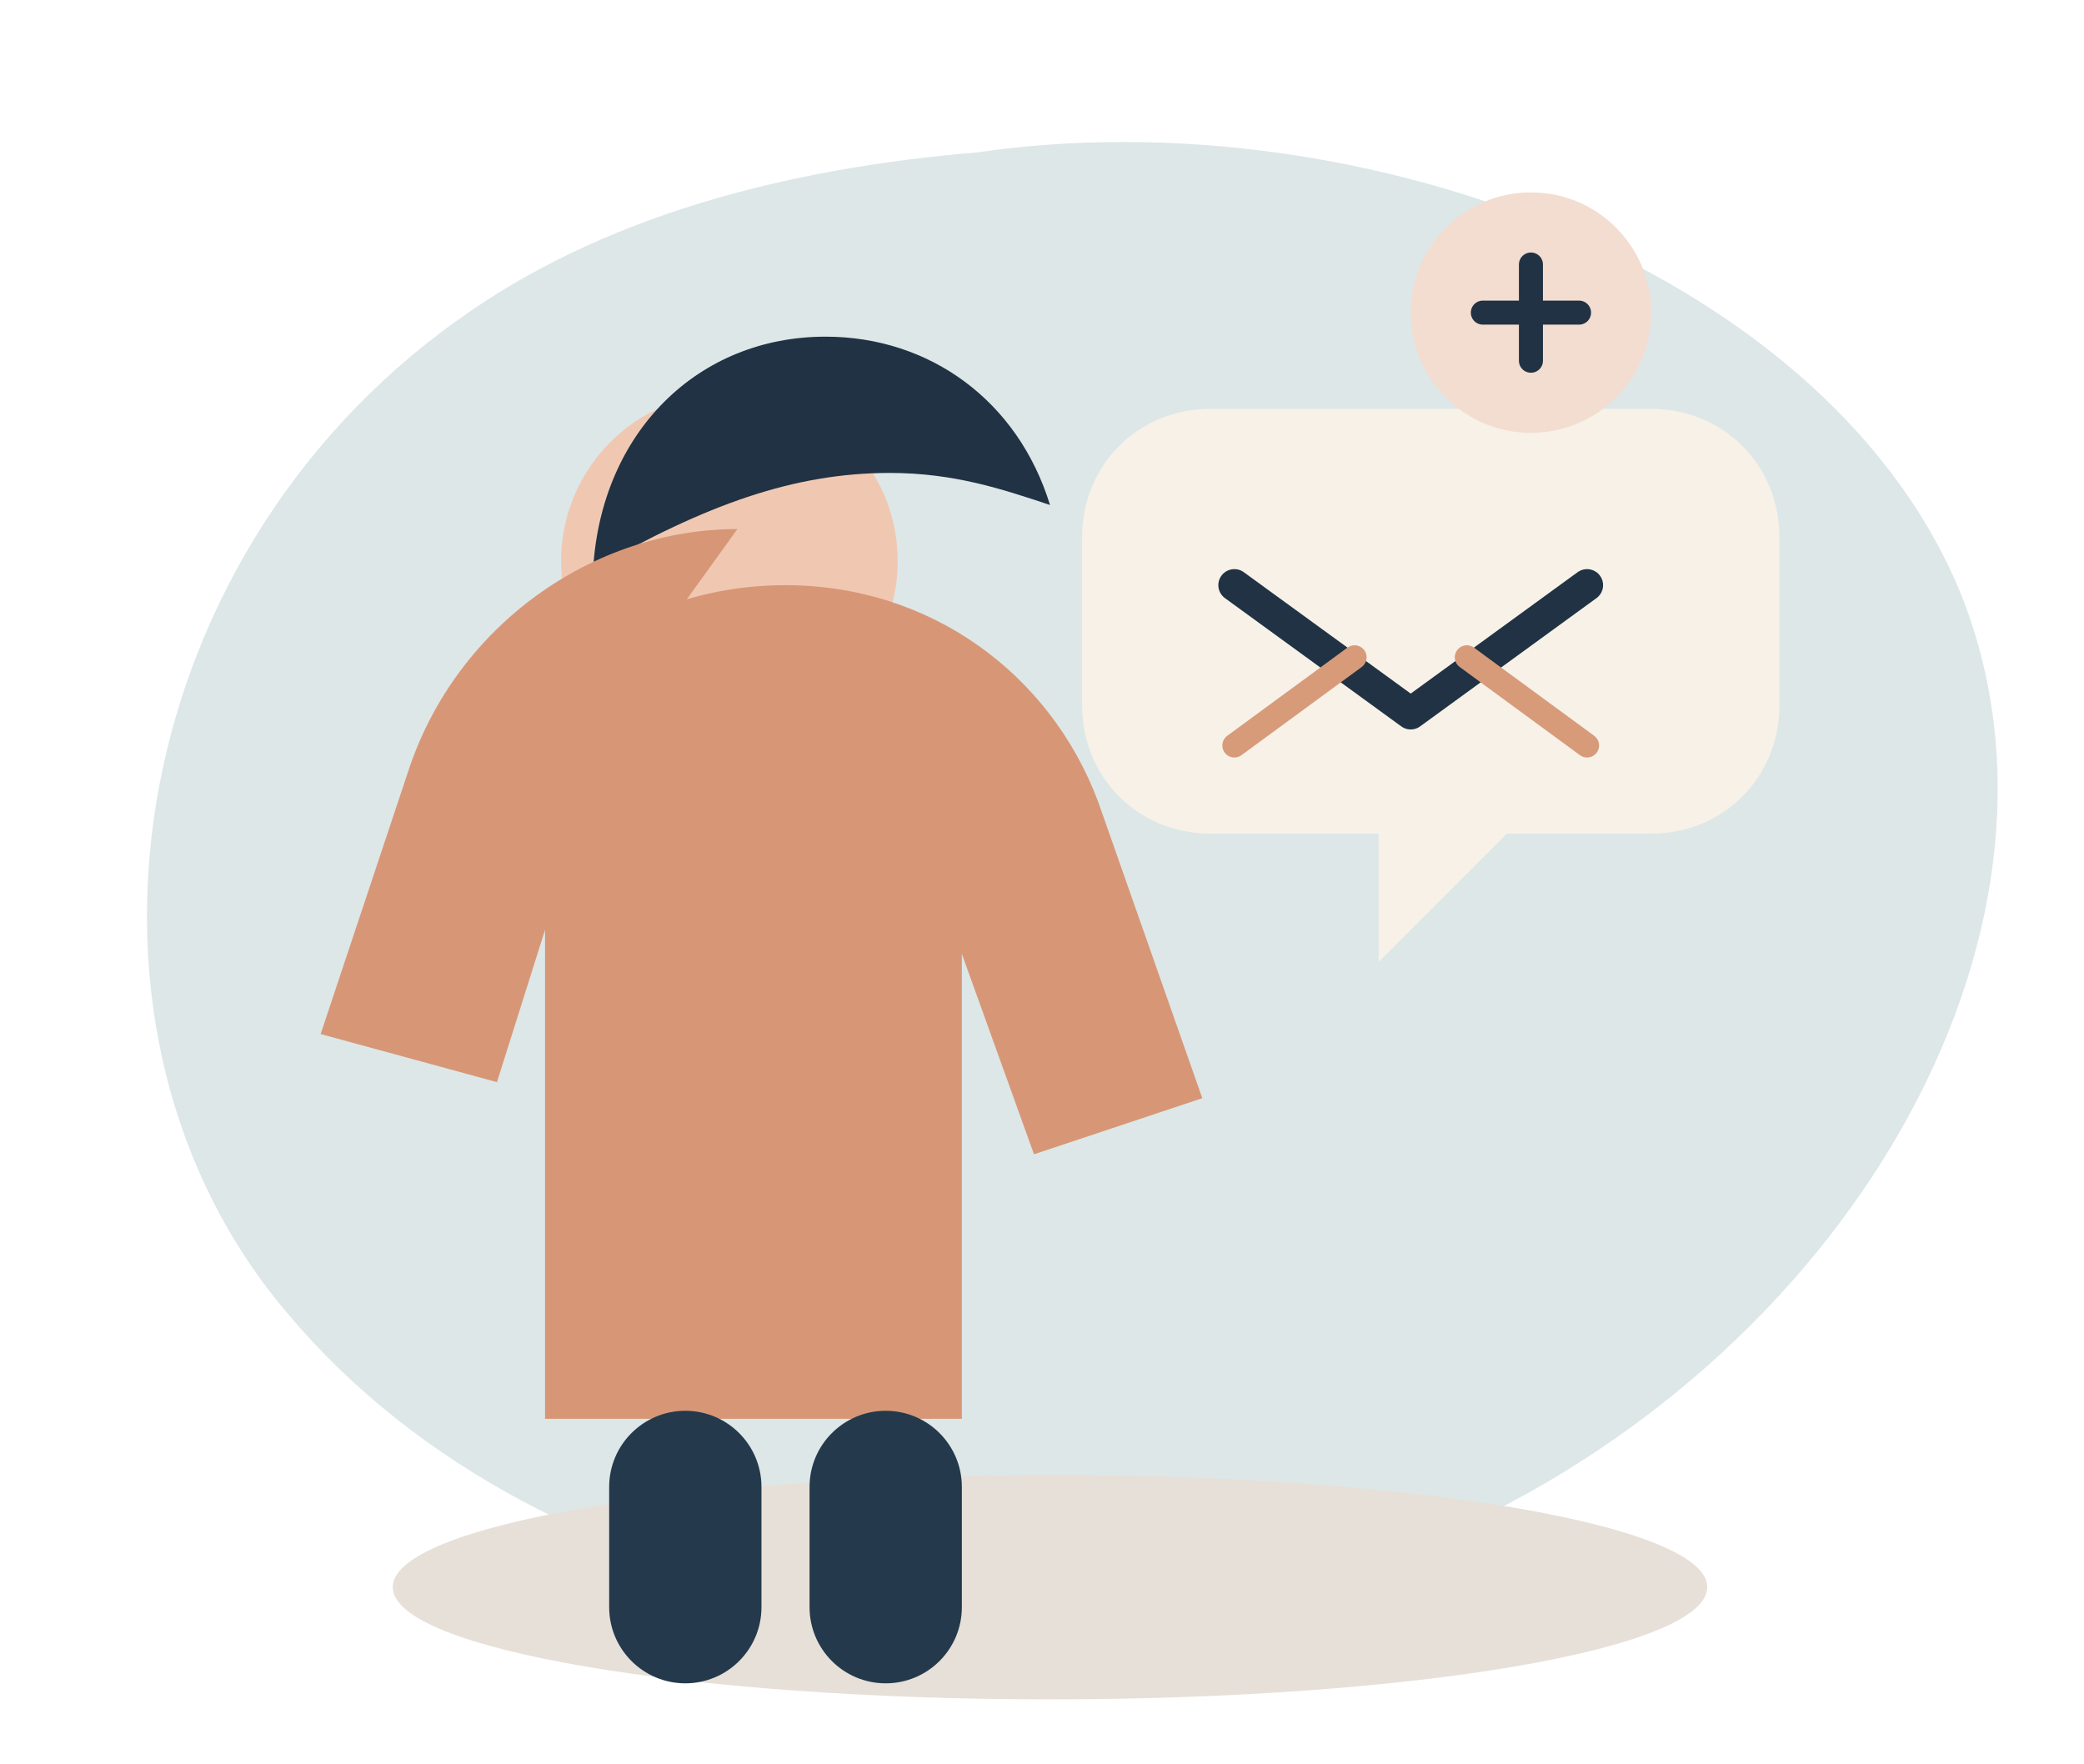
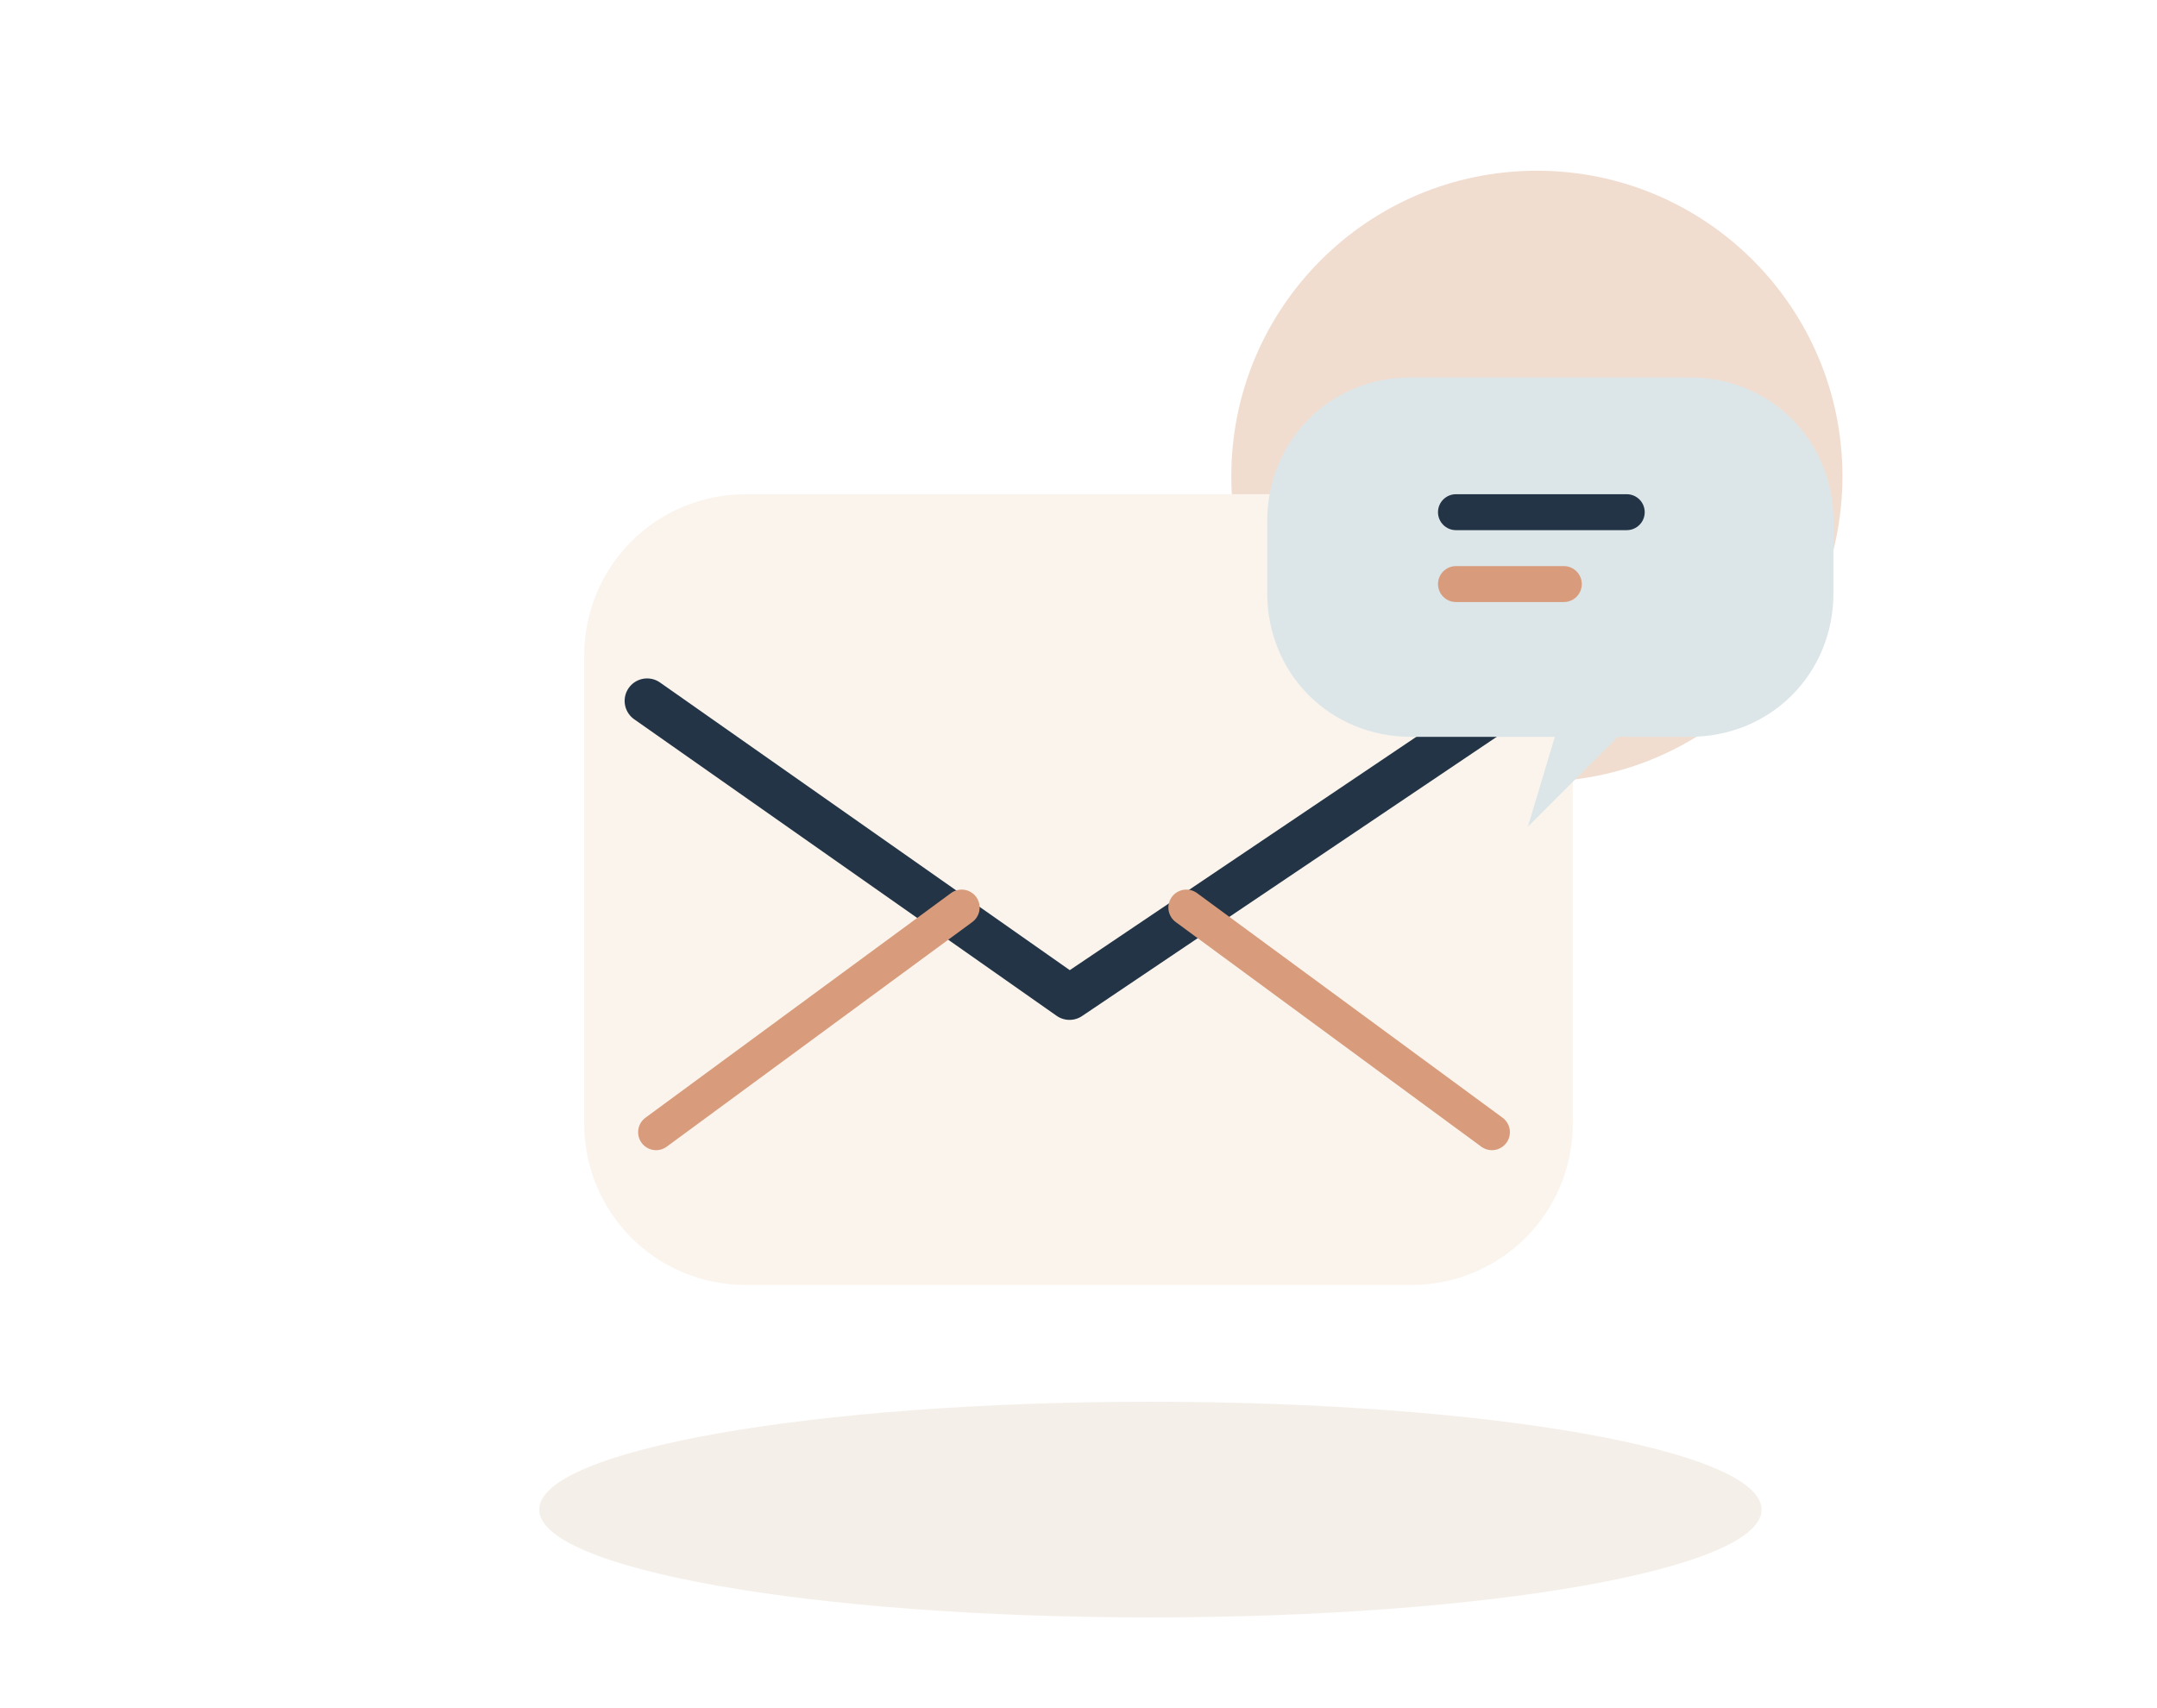
- <svg xmlns="http://www.w3.org/2000/svg" viewBox="0 0 260 220" fill="none">
-   <path d="M122 19c48-7 107 15 123 56 16 42-15 95-66 117-48 20-111 10-143-28-30-35-21-94 21-124 18-13 41-19 65-21Z" fill="#DDE7E8" />
-   <ellipse cx="131" cy="198" rx="82" ry="14" fill="#E7E0D8" />
-   <circle cx="91" cy="70" r="21" fill="#F0C8B2" />
-   <path d="M74 71c1-17 13-29 29-29 13 0 24 8 28 21-6-2-12-4-20-4-12 0-23 4-37 12Z" fill="#203243" />
-   <path d="M56 116c0-24 18-43 42-43 18 0 33 11 39 27l13 37-21 7-9-25v58H68v-61l-6 19-22-6 11-33c6-18 23-30 41-30Z" fill="#D79776" />
-   <rect x="76" y="176" width="19" height="34" rx="9.5" fill="#24394B" />
-   <rect x="101" y="176" width="19" height="34" rx="9.5" fill="#24394B" />
-   <path d="M151 51h55c9 0 16 7 16 16v21c0 9-7 16-16 16h-18l-16 16v-16h-21c-9 0-16-7-16-16V67c0-9 7-16 16-16Z" fill="#F7F1E8" />
-   <path d="M154 73l22 16 22-16" stroke="#203243" stroke-linecap="round" stroke-linejoin="round" stroke-width="4" />
-   <path d="M154 93l15-11M198 93l-15-11" stroke="#D79B79" stroke-linecap="round" stroke-width="3" />
-   <circle cx="191" cy="39" r="15" fill="#F3DDD0" />
-   <path d="M185 39h12M191 33v12" stroke="#203243" stroke-linecap="round" stroke-width="3" />
+ <svg xmlns="http://www.w3.org/2000/svg" viewBox="0 0 240 190" fill="none">
+   <ellipse cx="128" cy="168" rx="68" ry="12" fill="#EADFD4" opacity=".5" />
+   <circle cx="171" cy="53" r="34" fill="#F1DDD0" />
+   <path d="M65 73c0-10 8-18 18-18h74c10 0 18 8 18 18v52c0 10-8 18-18 18H83c-10 0-18-8-18-18V73Z" fill="#FAF4EC" />
+   <path d="M72 78l47 33 49-33" stroke="#233446" stroke-linecap="round" stroke-linejoin="round" stroke-width="5" />
+   <path d="M73 126l34-25M166 126l-34-25" stroke="#D89C7C" stroke-linecap="round" stroke-width="4" />
+   <path d="M157 42h31c9 0 16 7 16 16v8c0 9-7 16-16 16h-8l-10 10 3-10h-16c-9 0-16-7-16-16v-8c0-9 7-16 16-16Z" fill="#DCE6E8" />
+   <rect x="160" y="55" width="23" height="4" rx="2" fill="#233446" />
+   <rect x="160" y="63" width="16" height="4" rx="2" fill="#D89C7C" />
</svg>
